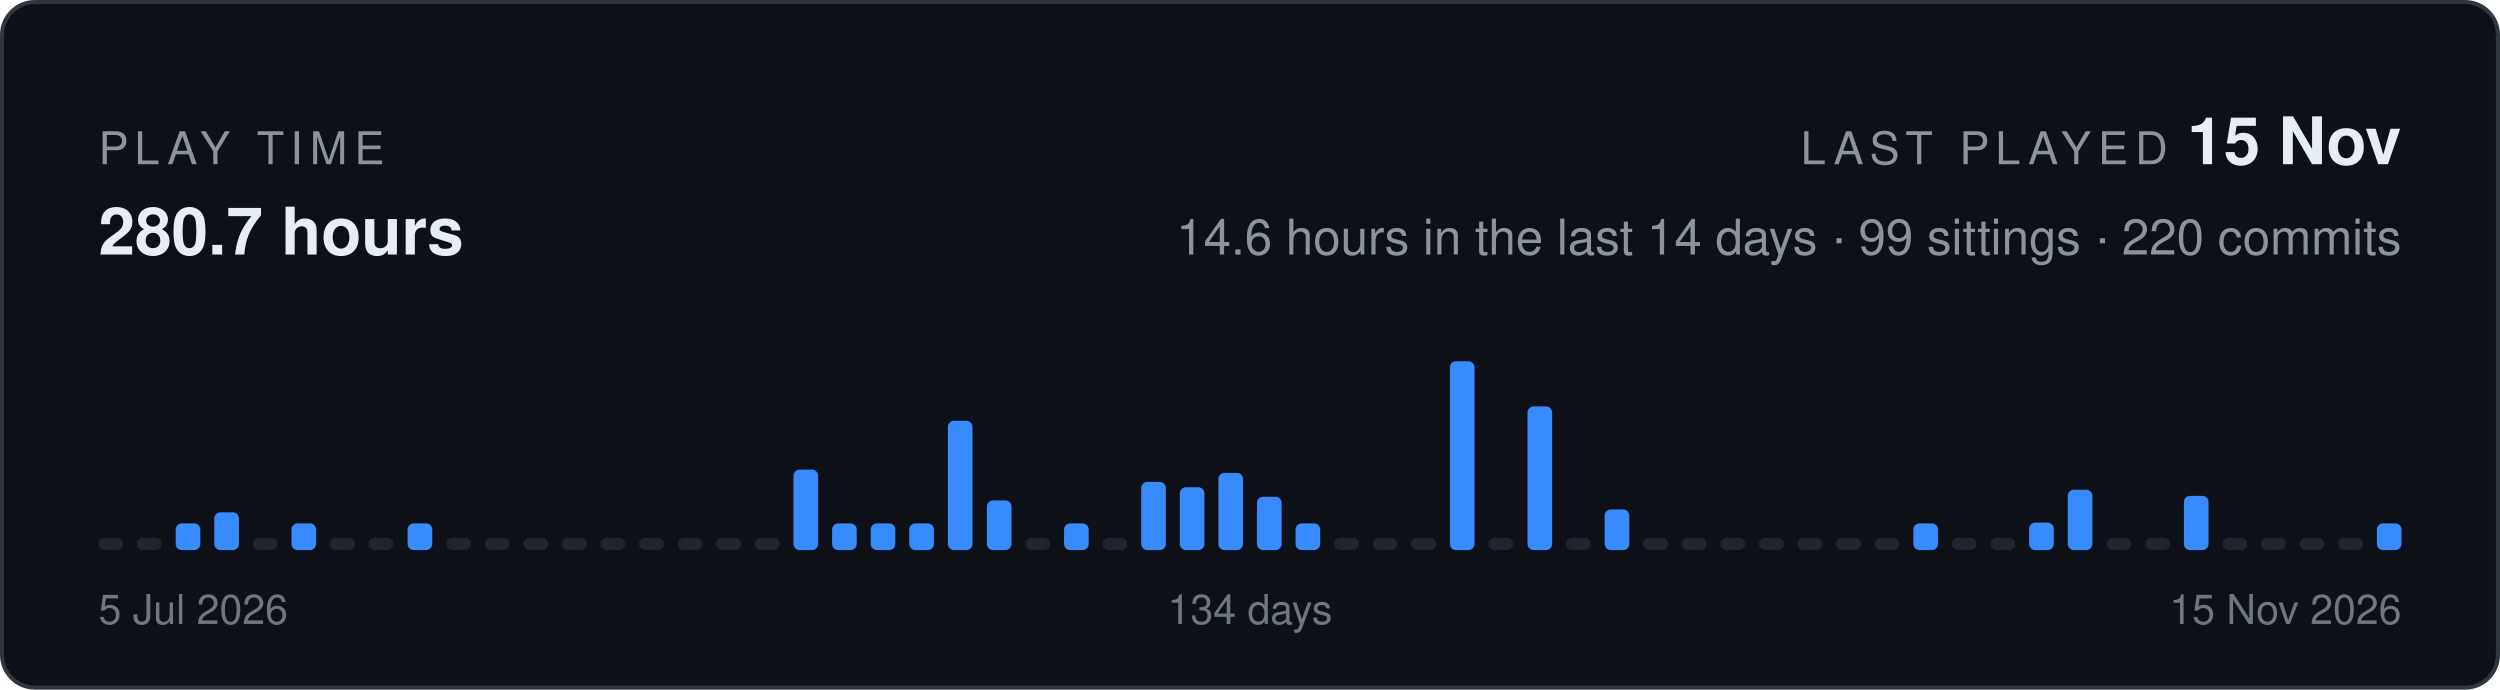
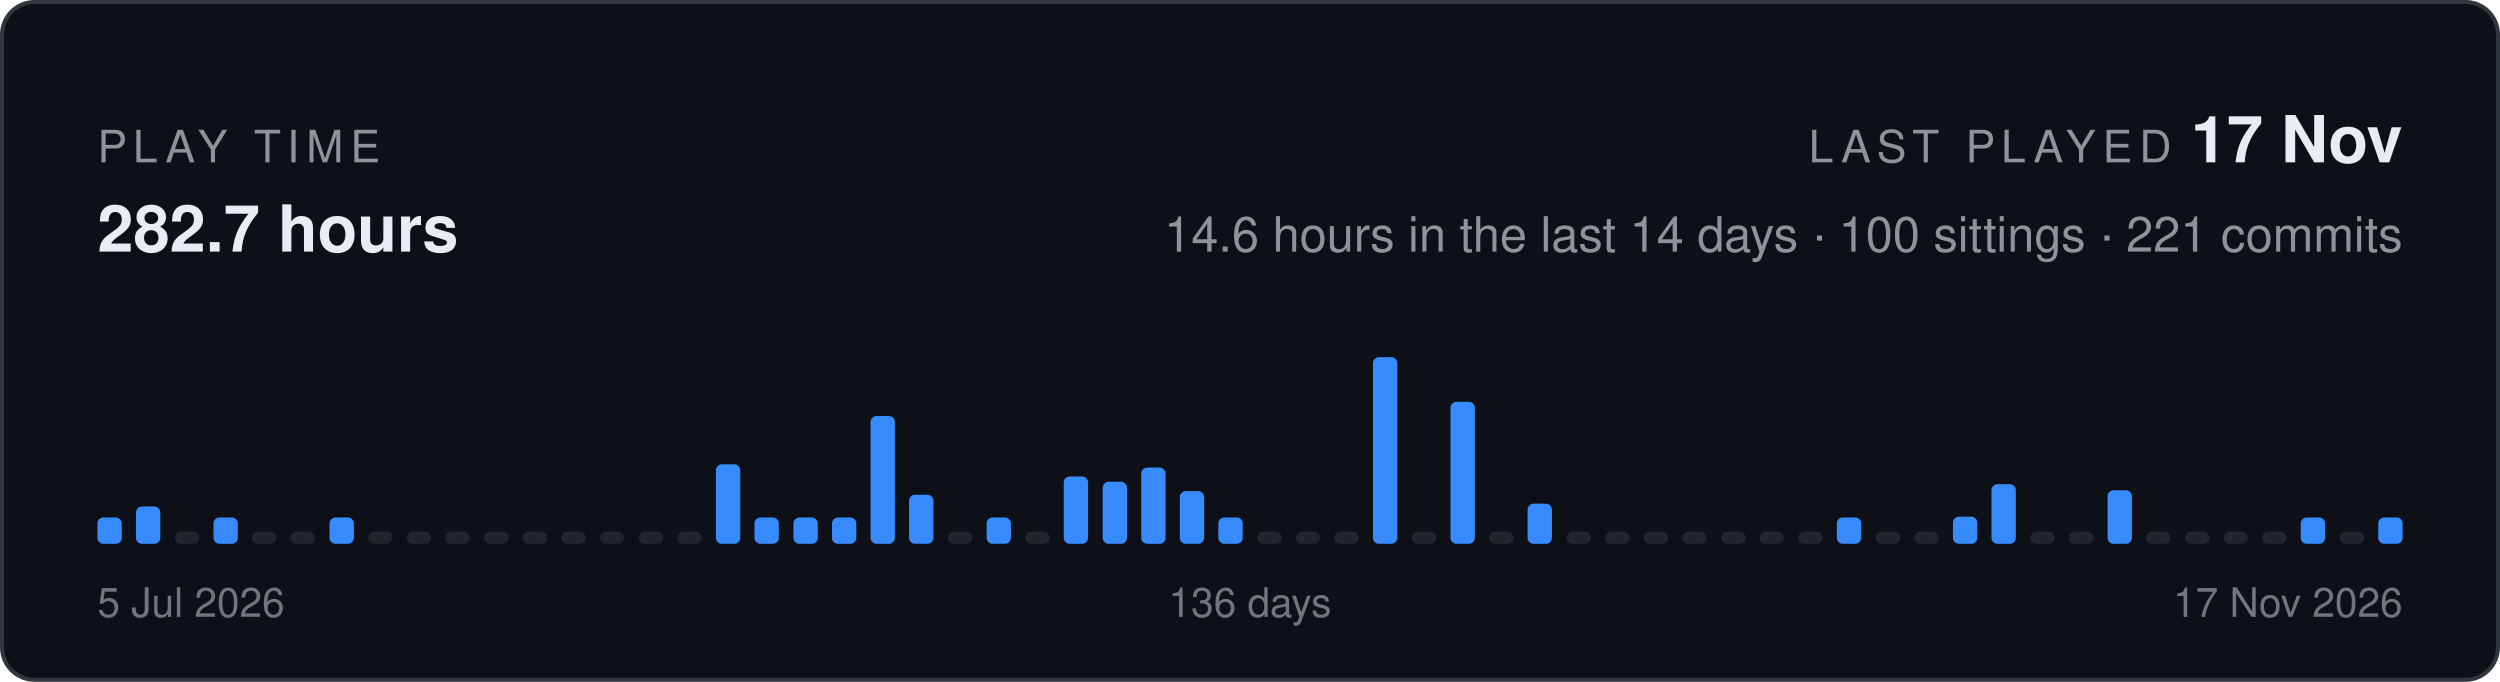
- <svg xmlns="http://www.w3.org/2000/svg" width="609" height="168" viewBox="0 0 609 168" role="img" aria-label="Play time: 280.7 hours over 220 commits, last played 15 Nov">
+ <svg xmlns="http://www.w3.org/2000/svg" width="616" height="168" viewBox="0 0 616 168" role="img" aria-label="Play time: 282.7 hours over 221 commits, last played 17 Nov">
  <style>
    .card { fill: #0d1117; stroke: #30363d }
    text { font-family: -apple-system, BlinkMacSystemFont, "Segoe UI", Helvetica, Arial, sans-serif }
    .label { font-size: 11px; letter-spacing: 1.7px; fill: #8b949e }
    .stat { font-size: 16px; font-weight: 600; letter-spacing: normal; fill: #e6edf3 }
    .note { font-size: 12px; fill: #8b949e }
    .axis { font-size: 10px; fill: #6e7681 }
    .bar { fill: #388bfd }
    .bar-quiet { fill: #21262d }
  </style>
-   <rect class="card" x="0.5" y="0.5" width="608" height="167" rx="8" />
+   <rect class="card" x="0.5" y="0.5" width="615" height="167" rx="8" />
  <text class="label" x="24" y="40">PLAY TIME</text>
-   <text class="stat" x="24" y="62">280.7 hours</text>
-   <text class="label" x="585" y="40" text-anchor="end">LAST PLAYED <tspan class="stat">15 Nov</tspan>
+   <text class="stat" x="24" y="62">282.7 hours</text>
+   <text class="label" x="592" y="40" text-anchor="end">LAST PLAYED <tspan class="stat">17 Nov</tspan>
  </text>
-   <text class="note" x="585" y="62" text-anchor="end">14.6 hours in the last 14 days   ·   99 sittings   ·   220 commits</text>
-   <rect class="bar-quiet" x="24.0" y="131.0" width="6" height="3.0" rx="1.5" />
-   <rect class="bar-quiet" x="33.4" y="131.0" width="6" height="3.0" rx="1.5" />
-   <rect class="bar" x="42.8" y="127.5" width="6" height="6.5" rx="1.5" />
-   <rect class="bar" x="52.2" y="124.8" width="6" height="9.2" rx="1.5" />
-   <rect class="bar-quiet" x="61.6" y="131.0" width="6" height="3.0" rx="1.5" />
-   <rect class="bar" x="71.0" y="127.5" width="6" height="6.5" rx="1.5" />
-   <rect class="bar-quiet" x="80.4" y="131.0" width="6" height="3.0" rx="1.5" />
-   <rect class="bar-quiet" x="89.8" y="131.0" width="6" height="3.0" rx="1.5" />
-   <rect class="bar" x="99.3" y="127.5" width="6" height="6.5" rx="1.5" />
-   <rect class="bar-quiet" x="108.7" y="131.0" width="6" height="3.0" rx="1.5" />
-   <rect class="bar-quiet" x="118.1" y="131.0" width="6" height="3.0" rx="1.5" />
-   <rect class="bar-quiet" x="127.5" y="131.0" width="6" height="3.0" rx="1.5" />
-   <rect class="bar-quiet" x="136.9" y="131.0" width="6" height="3.0" rx="1.5" />
-   <rect class="bar-quiet" x="146.3" y="131.0" width="6" height="3.0" rx="1.5" />
-   <rect class="bar-quiet" x="155.7" y="131.0" width="6" height="3.0" rx="1.5" />
-   <rect class="bar-quiet" x="165.1" y="131.0" width="6" height="3.0" rx="1.5" />
-   <rect class="bar-quiet" x="174.5" y="131.0" width="6" height="3.0" rx="1.5" />
-   <rect class="bar-quiet" x="183.9" y="131.0" width="6" height="3.0" rx="1.5" />
-   <rect class="bar" x="193.3" y="114.4" width="6" height="19.6" rx="1.5" />
-   <rect class="bar" x="202.7" y="127.5" width="6" height="6.5" rx="1.5" />
-   <rect class="bar" x="212.1" y="127.5" width="6" height="6.5" rx="1.5" />
-   <rect class="bar" x="221.5" y="127.5" width="6" height="6.5" rx="1.5" />
-   <rect class="bar" x="230.9" y="102.5" width="6" height="31.5" rx="1.5" />
-   <rect class="bar" x="240.4" y="121.9" width="6" height="12.1" rx="1.5" />
-   <rect class="bar-quiet" x="249.8" y="131.0" width="6" height="3.0" rx="1.5" />
-   <rect class="bar" x="259.2" y="127.5" width="6" height="6.5" rx="1.5" />
-   <rect class="bar-quiet" x="268.6" y="131.0" width="6" height="3.0" rx="1.5" />
-   <rect class="bar" x="278.0" y="117.4" width="6" height="16.6" rx="1.5" />
-   <rect class="bar" x="287.4" y="118.7" width="6" height="15.3" rx="1.5" />
-   <rect class="bar" x="296.8" y="115.2" width="6" height="18.8" rx="1.5" />
-   <rect class="bar" x="306.2" y="121.0" width="6" height="13.0" rx="1.5" />
-   <rect class="bar" x="315.6" y="127.5" width="6" height="6.5" rx="1.5" />
-   <rect class="bar-quiet" x="325.0" y="131.0" width="6" height="3.0" rx="1.5" />
-   <rect class="bar-quiet" x="334.4" y="131.0" width="6" height="3.0" rx="1.5" />
-   <rect class="bar-quiet" x="343.8" y="131.0" width="6" height="3.0" rx="1.5" />
-   <rect class="bar" x="353.2" y="88.0" width="6" height="46.0" rx="1.5" />
-   <rect class="bar-quiet" x="362.6" y="131.0" width="6" height="3.0" rx="1.5" />
-   <rect class="bar" x="372.1" y="99.0" width="6" height="35.0" rx="1.5" />
-   <rect class="bar-quiet" x="381.5" y="131.0" width="6" height="3.0" rx="1.5" />
-   <rect class="bar" x="390.9" y="124.1" width="6" height="9.9" rx="1.5" />
-   <rect class="bar-quiet" x="400.3" y="131.0" width="6" height="3.0" rx="1.5" />
-   <rect class="bar-quiet" x="409.7" y="131.0" width="6" height="3.0" rx="1.5" />
-   <rect class="bar-quiet" x="419.1" y="131.0" width="6" height="3.0" rx="1.5" />
-   <rect class="bar-quiet" x="428.5" y="131.0" width="6" height="3.0" rx="1.5" />
-   <rect class="bar-quiet" x="437.9" y="131.0" width="6" height="3.0" rx="1.5" />
-   <rect class="bar-quiet" x="447.3" y="131.0" width="6" height="3.0" rx="1.5" />
-   <rect class="bar-quiet" x="456.7" y="131.0" width="6" height="3.0" rx="1.5" />
-   <rect class="bar" x="466.1" y="127.5" width="6" height="6.5" rx="1.5" />
-   <rect class="bar-quiet" x="475.5" y="131.0" width="6" height="3.0" rx="1.5" />
-   <rect class="bar-quiet" x="484.9" y="131.0" width="6" height="3.0" rx="1.5" />
-   <rect class="bar" x="494.3" y="127.3" width="6" height="6.7" rx="1.5" />
-   <rect class="bar" x="503.7" y="119.3" width="6" height="14.7" rx="1.5" />
-   <rect class="bar-quiet" x="513.2" y="131.0" width="6" height="3.0" rx="1.5" />
-   <rect class="bar-quiet" x="522.6" y="131.0" width="6" height="3.0" rx="1.5" />
-   <rect class="bar" x="532.0" y="120.8" width="6" height="13.2" rx="1.5" />
-   <rect class="bar-quiet" x="541.4" y="131.0" width="6" height="3.0" rx="1.5" />
-   <rect class="bar-quiet" x="550.8" y="131.0" width="6" height="3.0" rx="1.5" />
-   <rect class="bar-quiet" x="560.2" y="131.0" width="6" height="3.0" rx="1.5" />
-   <rect class="bar-quiet" x="569.6" y="131.0" width="6" height="3.0" rx="1.5" />
-   <rect class="bar" x="579.0" y="127.5" width="6" height="6.5" rx="1.5" />
+   <text class="note" x="592" y="62" text-anchor="end">14.6 hours in the last 14 days   ·   100 sittings   ·   221 commits</text>
+   <rect class="bar" x="24.0" y="127.5" width="6" height="6.5" rx="1.5" />
+   <rect class="bar" x="33.5" y="124.8" width="6" height="9.2" rx="1.5" />
+   <rect class="bar-quiet" x="43.1" y="131.0" width="6" height="3.0" rx="1.5" />
+   <rect class="bar" x="52.6" y="127.5" width="6" height="6.5" rx="1.5" />
+   <rect class="bar-quiet" x="62.1" y="131.0" width="6" height="3.0" rx="1.5" />
+   <rect class="bar-quiet" x="71.6" y="131.0" width="6" height="3.0" rx="1.5" />
+   <rect class="bar" x="81.2" y="127.5" width="6" height="6.5" rx="1.5" />
+   <rect class="bar-quiet" x="90.7" y="131.0" width="6" height="3.0" rx="1.5" />
+   <rect class="bar-quiet" x="100.2" y="131.0" width="6" height="3.0" rx="1.5" />
+   <rect class="bar-quiet" x="109.7" y="131.0" width="6" height="3.0" rx="1.5" />
+   <rect class="bar-quiet" x="119.3" y="131.0" width="6" height="3.0" rx="1.5" />
+   <rect class="bar-quiet" x="128.8" y="131.0" width="6" height="3.0" rx="1.5" />
+   <rect class="bar-quiet" x="138.3" y="131.0" width="6" height="3.0" rx="1.5" />
+   <rect class="bar-quiet" x="147.8" y="131.0" width="6" height="3.0" rx="1.5" />
+   <rect class="bar-quiet" x="157.4" y="131.0" width="6" height="3.0" rx="1.5" />
+   <rect class="bar-quiet" x="166.9" y="131.0" width="6" height="3.0" rx="1.5" />
+   <rect class="bar" x="176.4" y="114.4" width="6" height="19.6" rx="1.5" />
+   <rect class="bar" x="185.9" y="127.5" width="6" height="6.5" rx="1.5" />
+   <rect class="bar" x="195.5" y="127.5" width="6" height="6.5" rx="1.5" />
+   <rect class="bar" x="205.0" y="127.5" width="6" height="6.5" rx="1.5" />
+   <rect class="bar" x="214.5" y="102.5" width="6" height="31.5" rx="1.5" />
+   <rect class="bar" x="224.0" y="121.9" width="6" height="12.1" rx="1.5" />
+   <rect class="bar-quiet" x="233.6" y="131.0" width="6" height="3.0" rx="1.5" />
+   <rect class="bar" x="243.1" y="127.5" width="6" height="6.5" rx="1.5" />
+   <rect class="bar-quiet" x="252.6" y="131.0" width="6" height="3.0" rx="1.5" />
+   <rect class="bar" x="262.1" y="117.4" width="6" height="16.6" rx="1.5" />
+   <rect class="bar" x="271.7" y="118.7" width="6" height="15.3" rx="1.5" />
+   <rect class="bar" x="281.2" y="115.2" width="6" height="18.8" rx="1.5" />
+   <rect class="bar" x="290.7" y="121.0" width="6" height="13.0" rx="1.5" />
+   <rect class="bar" x="300.2" y="127.5" width="6" height="6.5" rx="1.5" />
+   <rect class="bar-quiet" x="309.8" y="131.0" width="6" height="3.0" rx="1.5" />
+   <rect class="bar-quiet" x="319.3" y="131.0" width="6" height="3.0" rx="1.5" />
+   <rect class="bar-quiet" x="328.8" y="131.0" width="6" height="3.0" rx="1.5" />
+   <rect class="bar" x="338.3" y="88.0" width="6" height="46.0" rx="1.5" />
+   <rect class="bar-quiet" x="347.9" y="131.0" width="6" height="3.0" rx="1.5" />
+   <rect class="bar" x="357.4" y="99.0" width="6" height="35.0" rx="1.5" />
+   <rect class="bar-quiet" x="366.9" y="131.0" width="6" height="3.0" rx="1.5" />
+   <rect class="bar" x="376.4" y="124.1" width="6" height="9.9" rx="1.5" />
+   <rect class="bar-quiet" x="386.0" y="131.0" width="6" height="3.0" rx="1.5" />
+   <rect class="bar-quiet" x="395.5" y="131.0" width="6" height="3.0" rx="1.5" />
+   <rect class="bar-quiet" x="405.0" y="131.0" width="6" height="3.0" rx="1.5" />
+   <rect class="bar-quiet" x="414.5" y="131.0" width="6" height="3.0" rx="1.5" />
+   <rect class="bar-quiet" x="424.1" y="131.0" width="6" height="3.0" rx="1.5" />
+   <rect class="bar-quiet" x="433.6" y="131.0" width="6" height="3.0" rx="1.5" />
+   <rect class="bar-quiet" x="443.1" y="131.0" width="6" height="3.0" rx="1.5" />
+   <rect class="bar" x="452.6" y="127.5" width="6" height="6.5" rx="1.5" />
+   <rect class="bar-quiet" x="462.2" y="131.0" width="6" height="3.0" rx="1.5" />
+   <rect class="bar-quiet" x="471.7" y="131.0" width="6" height="3.0" rx="1.5" />
+   <rect class="bar" x="481.2" y="127.3" width="6" height="6.7" rx="1.5" />
+   <rect class="bar" x="490.7" y="119.3" width="6" height="14.7" rx="1.5" />
+   <rect class="bar-quiet" x="500.3" y="131.0" width="6" height="3.0" rx="1.5" />
+   <rect class="bar-quiet" x="509.8" y="131.0" width="6" height="3.0" rx="1.5" />
+   <rect class="bar" x="519.3" y="120.8" width="6" height="13.2" rx="1.5" />
+   <rect class="bar-quiet" x="528.8" y="131.0" width="6" height="3.0" rx="1.5" />
+   <rect class="bar-quiet" x="538.4" y="131.0" width="6" height="3.0" rx="1.5" />
+   <rect class="bar-quiet" x="547.9" y="131.0" width="6" height="3.0" rx="1.5" />
+   <rect class="bar-quiet" x="557.4" y="131.0" width="6" height="3.0" rx="1.5" />
+   <rect class="bar" x="566.9" y="127.5" width="6" height="6.5" rx="1.5" />
+   <rect class="bar-quiet" x="576.5" y="131.0" width="6" height="3.0" rx="1.5" />
+   <rect class="bar" x="586.0" y="127.5" width="6" height="6.5" rx="1.5" />
  <text class="axis" x="24" y="152">5 Jul 2026</text>
-   <text class="axis" x="304.5" y="152" text-anchor="middle">134 days</text>
-   <text class="axis" x="585" y="152" text-anchor="end">15 Nov 2026</text>
+   <text class="axis" x="308" y="152" text-anchor="middle">136 days</text>
+   <text class="axis" x="592" y="152" text-anchor="end">17 Nov 2026</text>
</svg>
